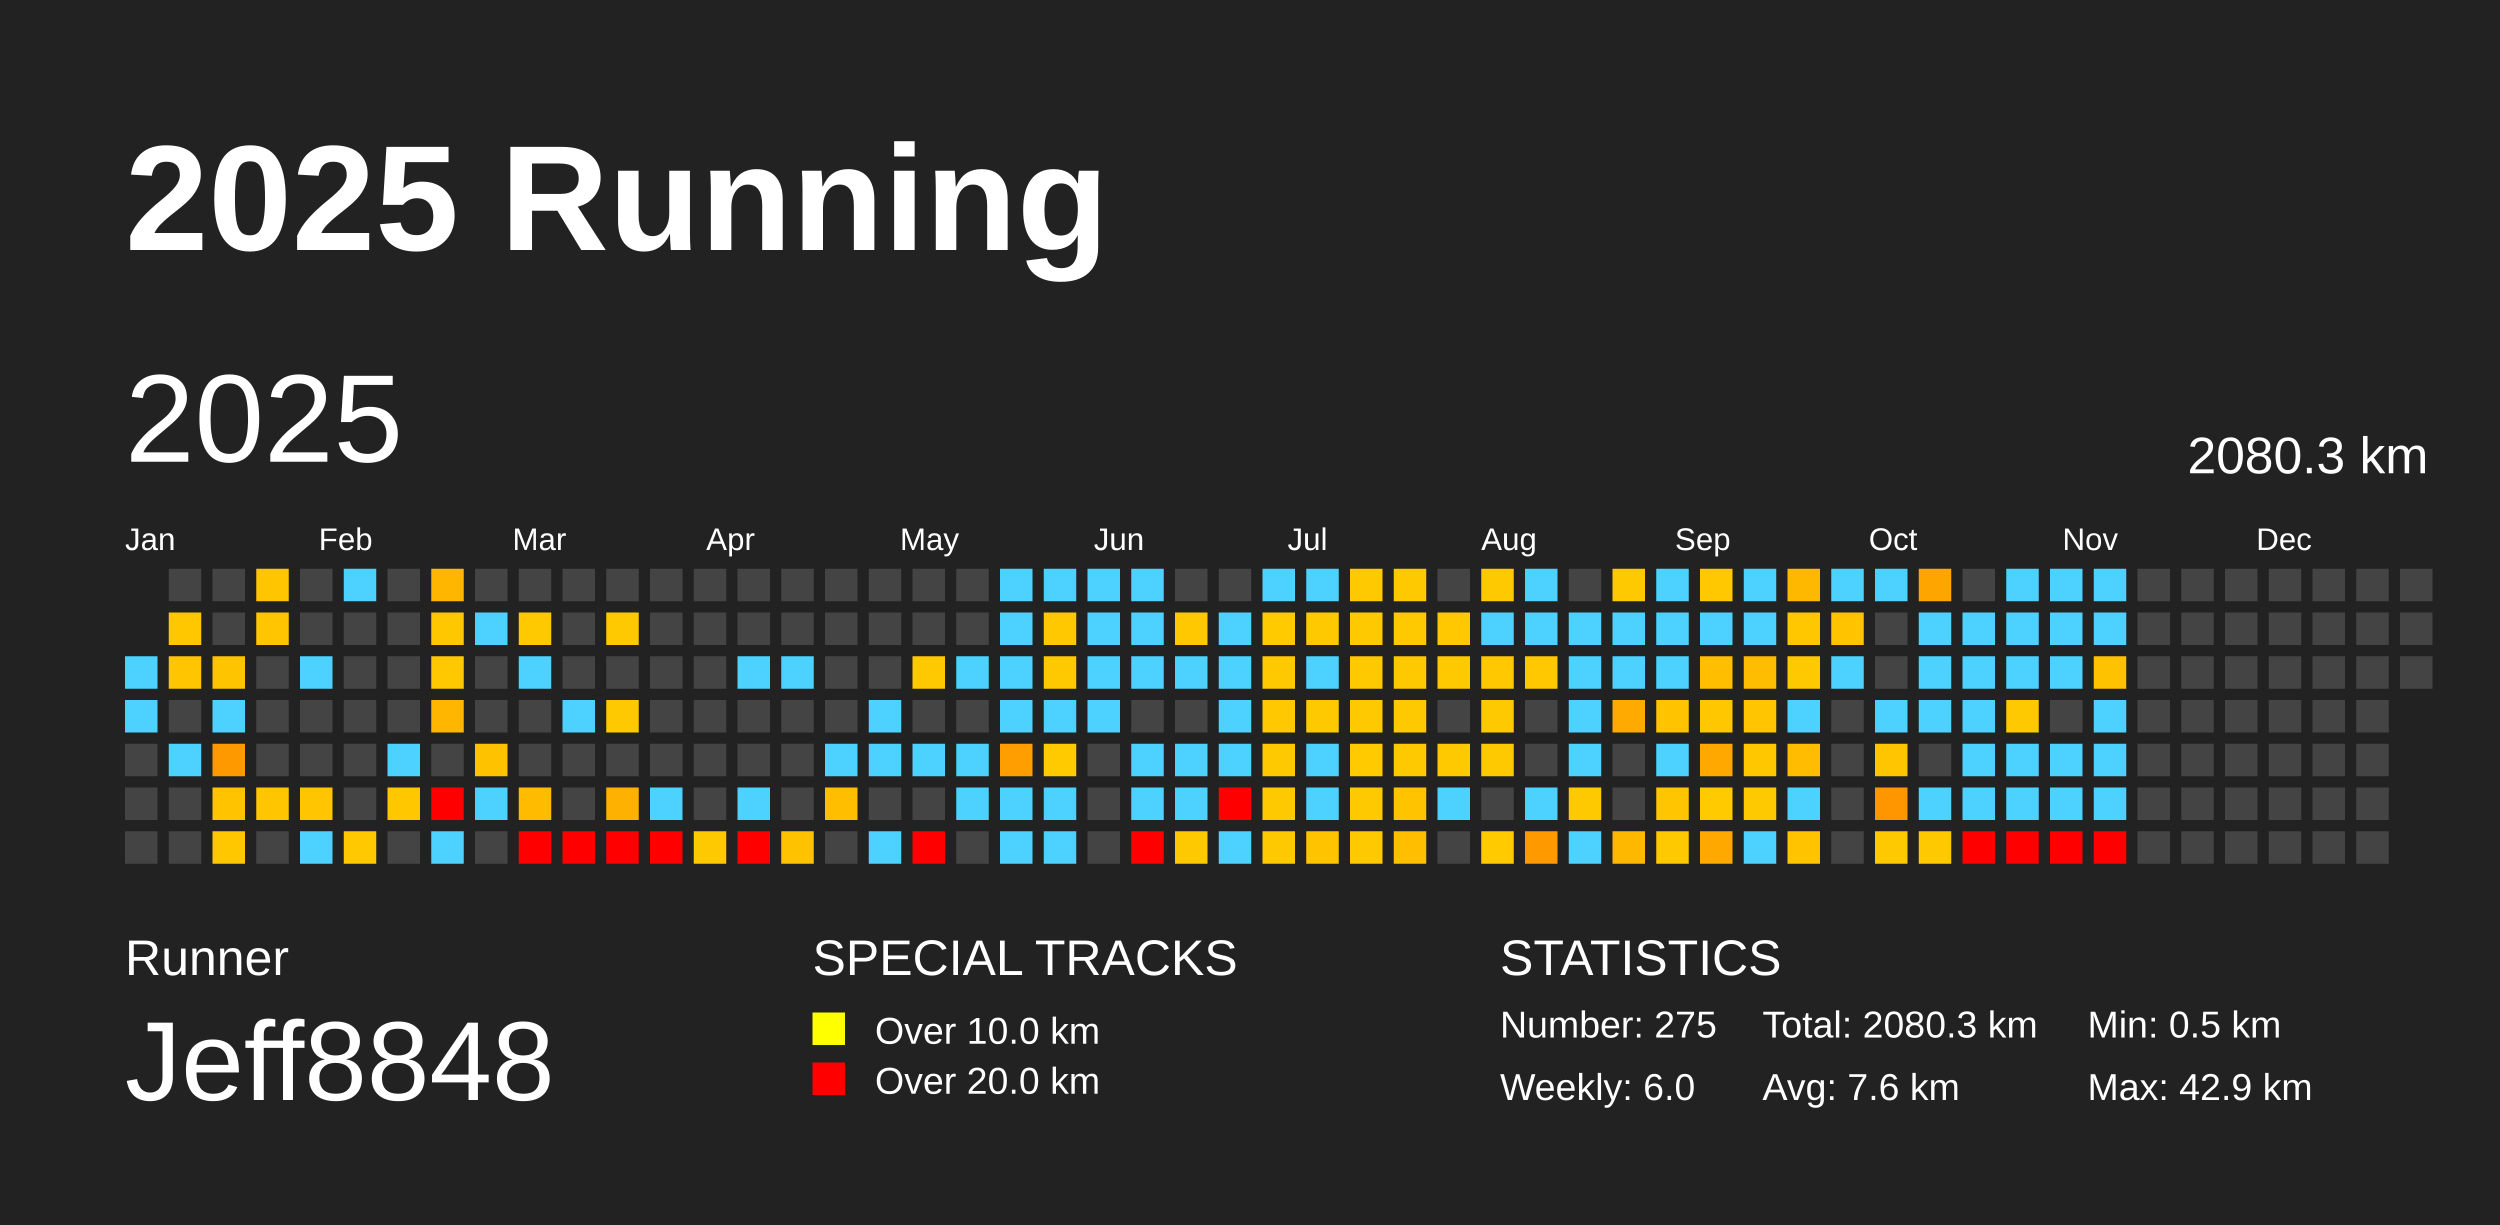
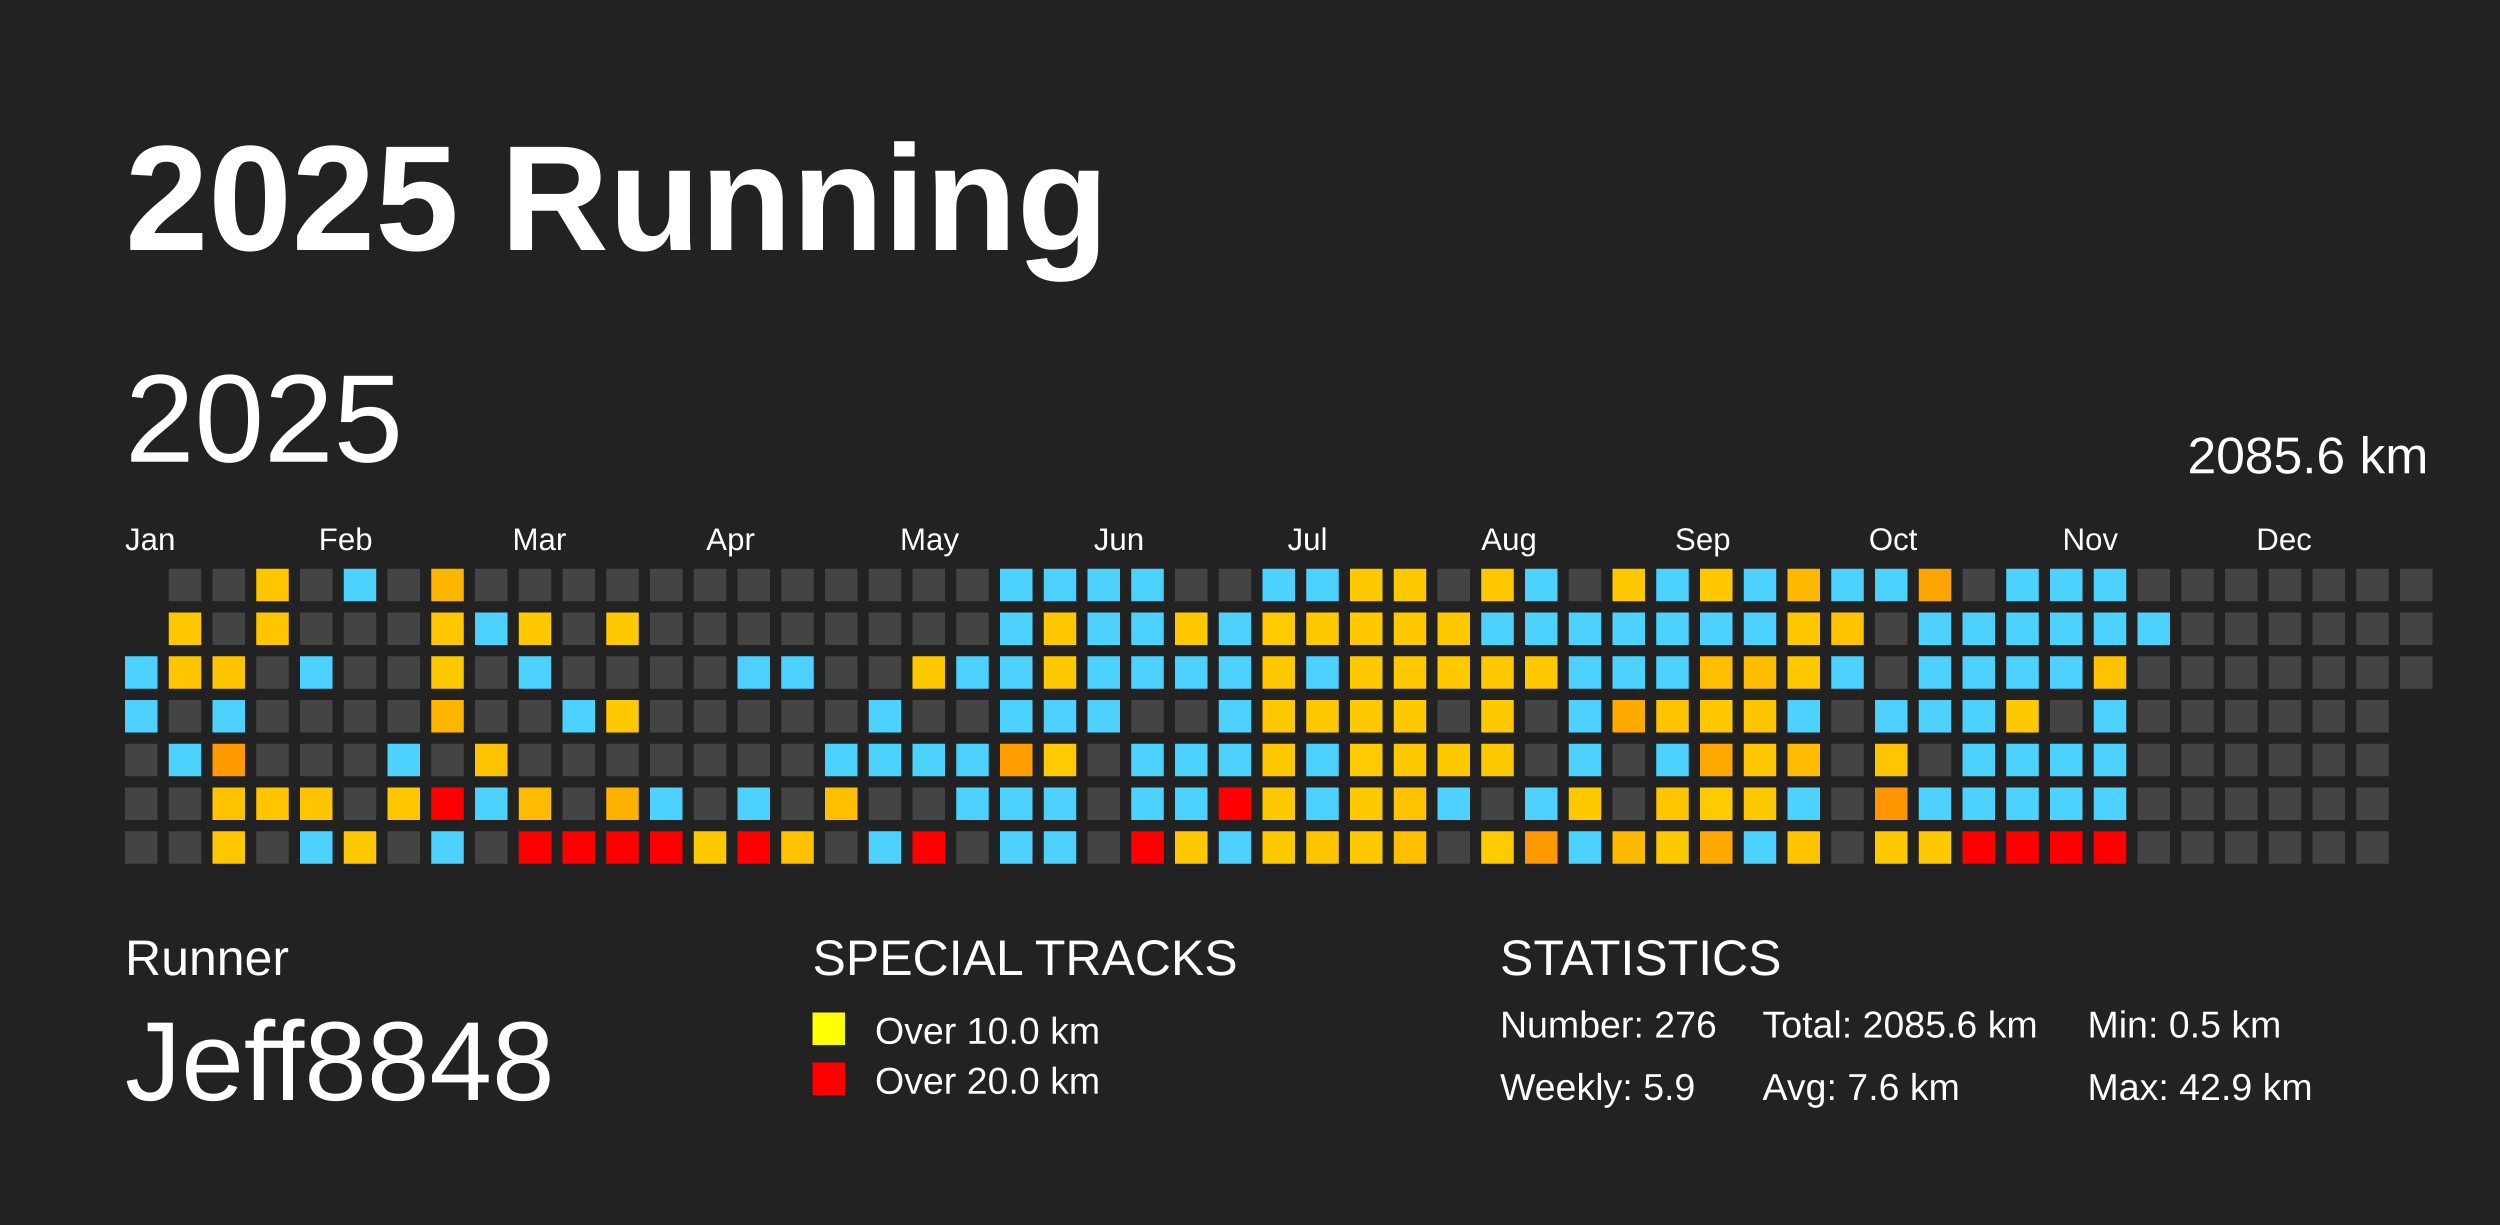
<svg xmlns="http://www.w3.org/2000/svg" baseProfile="full" height="98mm" version="1.1" viewBox="0,0,200,98" width="200mm">
  <defs />
  <rect fill="#222222" height="98" width="200" x="0" y="0" />
  <text fill="#FFFFFF" style="font-size:12px; font-family:Arial; font-weight:bold;" x="10" y="20">2025 Running</text>
  <text fill="#FFFFFF" style="font-size:4px; font-family:Arial" x="10" y="78">Runner</text>
  <text fill="#FFFFFF" style="font-size:9px; font-family:Arial" x="10" y="88">Jeff8848</text>
  <text fill="#FFFFFF" style="font-size:4px; font-family:Arial" x="65" y="78">SPECIAL TRACKS</text>
  <rect fill="yellow" height="2.6" width="2.6" x="65" y="81" />
  <text fill="#FFFFFF" style="font-size:3px; font-family:Arial" x="70" y="83.5">Over 10.0 km</text>
  <rect fill="red" height="2.6" width="2.6" x="65" y="85" />
  <text fill="#FFFFFF" style="font-size:3px; font-family:Arial" x="70" y="87.5">Over 20.0 km</text>
  <text fill="#FFFFFF" style="font-size:4px; font-family:Arial" x="120" y="78">STATISTICS</text>
-   <text fill="#FFFFFF" style="font-size:3px; font-family:Arial" x="120" y="83">Number: 275</text>
-   <text fill="#FFFFFF" style="font-size:3px; font-family:Arial" x="120" y="88">Weekly: 6.0</text>
-   <text fill="#FFFFFF" style="font-size:3px; font-family:Arial" x="141" y="83">Total: 2080.3 km</text>
+   <text fill="#FFFFFF" style="font-size:3px; font-family:Arial" x="120" y="83">Number: 276</text>
+   <text fill="#FFFFFF" style="font-size:3px; font-family:Arial" x="120" y="88">Weekly: 5.9</text>
+   <text fill="#FFFFFF" style="font-size:3px; font-family:Arial" x="141" y="83">Total: 2085.6 km</text>
  <text fill="#FFFFFF" style="font-size:3px; font-family:Arial" x="141" y="88">Avg: 7.6 km</text>
  <text fill="#FFFFFF" style="font-size:3px; font-family:Arial" x="167" y="83">Min: 0.5 km</text>
  <text fill="#FFFFFF" style="font-size:3px; font-family:Arial" x="167" y="88">Max: 42.9 km</text>
  <text dominant-baseline="hanging" fill="#FFFFFF" style="font-size:10.0px; font-family:Arial;" x="10" y="30">2025</text>
-   <text dominant-baseline="hanging" fill="#FFFFFF" style="font-size:4.125px; font-family:Arial;" x="175" y="35">2080.3 km</text>
+   <text dominant-baseline="hanging" fill="#FFFFFF" style="font-size:4.125px; font-family:Arial;" x="175" y="35">2085.6 km</text>
  <text fill="#FFFFFF" style="font-size:2.5px; font-family:Arial" x="10.0" y="44">Jan</text>
  <text fill="#FFFFFF" style="font-size:2.5px; font-family:Arial" x="25.5" y="44">Feb</text>
  <text fill="#FFFFFF" style="font-size:2.5px; font-family:Arial" x="41.0" y="44">Mar</text>
  <text fill="#FFFFFF" style="font-size:2.5px; font-family:Arial" x="56.5" y="44">Apr</text>
  <text fill="#FFFFFF" style="font-size:2.5px; font-family:Arial" x="72.0" y="44">May</text>
  <text fill="#FFFFFF" style="font-size:2.5px; font-family:Arial" x="87.5" y="44">Jun</text>
  <text fill="#FFFFFF" style="font-size:2.5px; font-family:Arial" x="103.0" y="44">Jul</text>
  <text fill="#FFFFFF" style="font-size:2.5px; font-family:Arial" x="118.5" y="44">Aug</text>
  <text fill="#FFFFFF" style="font-size:2.5px; font-family:Arial" x="134.0" y="44">Sep</text>
  <text fill="#FFFFFF" style="font-size:2.5px; font-family:Arial" x="149.5" y="44">Oct</text>
  <text fill="#FFFFFF" style="font-size:2.5px; font-family:Arial" x="165.0" y="44">Nov</text>
  <text fill="#FFFFFF" style="font-size:2.5px; font-family:Arial" x="180.5" y="44">Dec</text>
  <rect fill="#4dd2ff" height="2.6" width="2.6" x="10.0" y="52.5" />
  <rect fill="#4dd2ff" height="2.6" width="2.6" x="10.0" y="56.0" />
  <rect fill="#444444" height="2.6" width="2.6" x="10.0" y="59.5" />
  <rect fill="#444444" height="2.6" width="2.6" x="10.0" y="63.0" />
  <rect fill="#444444" height="2.6" width="2.6" x="10.0" y="66.5" />
  <rect fill="#444444" height="2.6" width="2.6" x="13.5" y="45.5" />
  <rect fill="#ffc700" height="2.6" width="2.6" x="13.5" y="49.0" />
  <rect fill="#ffc500" height="2.6" width="2.6" x="13.5" y="52.5" />
  <rect fill="#444444" height="2.6" width="2.6" x="13.5" y="56.0" />
  <rect fill="#4dd2ff" height="2.6" width="2.6" x="13.5" y="59.5" />
  <rect fill="#444444" height="2.6" width="2.6" x="13.5" y="63.0" />
  <rect fill="#444444" height="2.6" width="2.6" x="13.5" y="66.5" />
  <rect fill="#444444" height="2.6" width="2.6" x="17.0" y="45.5" />
  <rect fill="#444444" height="2.6" width="2.6" x="17.0" y="49.0" />
  <rect fill="#ffc400" height="2.6" width="2.6" x="17.0" y="52.5" />
  <rect fill="#4dd2ff" height="2.6" width="2.6" x="17.0" y="56.0" />
  <rect fill="#ff9900" height="2.6" width="2.6" x="17.0" y="59.5" />
  <rect fill="#ffc300" height="2.6" width="2.6" x="17.0" y="63.0" />
  <rect fill="#ffc700" height="2.6" width="2.6" x="17.0" y="66.5" />
  <rect fill="#ffc500" height="2.6" width="2.6" x="20.5" y="45.5" />
  <rect fill="#ffc600" height="2.6" width="2.6" x="20.5" y="49.0" />
  <rect fill="#444444" height="2.6" width="2.6" x="20.5" y="52.5" />
  <rect fill="#444444" height="2.6" width="2.6" x="20.5" y="56.0" />
  <rect fill="#444444" height="2.6" width="2.6" x="20.5" y="59.5" />
  <rect fill="#ffc600" height="2.6" width="2.6" x="20.5" y="63.0" />
  <rect fill="#444444" height="2.6" width="2.6" x="20.5" y="66.5" />
  <rect fill="#444444" height="2.6" width="2.6" x="24.0" y="45.5" />
  <rect fill="#444444" height="2.6" width="2.6" x="24.0" y="49.0" />
  <rect fill="#4dd2ff" height="2.6" width="2.6" x="24.0" y="52.5" />
  <rect fill="#444444" height="2.6" width="2.6" x="24.0" y="56.0" />
  <rect fill="#444444" height="2.6" width="2.6" x="24.0" y="59.5" />
  <rect fill="#ffc600" height="2.6" width="2.6" x="24.0" y="63.0" />
  <rect fill="#4dd2ff" height="2.6" width="2.6" x="24.0" y="66.5" />
  <rect fill="#4dd2ff" height="2.6" width="2.6" x="27.5" y="45.5" />
  <rect fill="#444444" height="2.6" width="2.6" x="27.5" y="49.0" />
  <rect fill="#444444" height="2.6" width="2.6" x="27.5" y="52.5" />
  <rect fill="#444444" height="2.6" width="2.6" x="27.5" y="56.0" />
  <rect fill="#444444" height="2.6" width="2.6" x="27.5" y="59.5" />
  <rect fill="#444444" height="2.6" width="2.6" x="27.5" y="63.0" />
  <rect fill="#ffc800" height="2.6" width="2.6" x="27.5" y="66.5" />
  <rect fill="#444444" height="2.6" width="2.6" x="31.0" y="45.5" />
  <rect fill="#444444" height="2.6" width="2.6" x="31.0" y="49.0" />
  <rect fill="#444444" height="2.6" width="2.6" x="31.0" y="52.5" />
  <rect fill="#444444" height="2.6" width="2.6" x="31.0" y="56.0" />
  <rect fill="#4dd2ff" height="2.6" width="2.6" x="31.0" y="59.5" />
  <rect fill="#ffc700" height="2.6" width="2.6" x="31.0" y="63.0" />
  <rect fill="#444444" height="2.6" width="2.6" x="31.0" y="66.5" />
  <rect fill="#ffb600" height="2.6" width="2.6" x="34.5" y="45.5" />
  <rect fill="#ffc700" height="2.6" width="2.6" x="34.5" y="49.0" />
  <rect fill="#ffc800" height="2.6" width="2.6" x="34.5" y="52.5" />
  <rect fill="#ffb600" height="2.6" width="2.6" x="34.5" y="56.0" />
  <rect fill="#444444" height="2.6" width="2.6" x="34.5" y="59.5" />
  <rect fill="red" height="2.6" width="2.6" x="34.5" y="63.0" />
  <rect fill="#4dd2ff" height="2.6" width="2.6" x="34.5" y="66.5" />
  <rect fill="#444444" height="2.6" width="2.6" x="38.0" y="45.5" />
  <rect fill="#4dd2ff" height="2.6" width="2.6" x="38.0" y="49.0" />
  <rect fill="#444444" height="2.6" width="2.6" x="38.0" y="52.5" />
  <rect fill="#444444" height="2.6" width="2.6" x="38.0" y="56.0" />
  <rect fill="#ffc200" height="2.6" width="2.6" x="38.0" y="59.5" />
  <rect fill="#4dd2ff" height="2.6" width="2.6" x="38.0" y="63.0" />
  <rect fill="#444444" height="2.6" width="2.6" x="38.0" y="66.5" />
  <rect fill="#444444" height="2.6" width="2.6" x="41.5" y="45.5" />
  <rect fill="#ffc900" height="2.6" width="2.6" x="41.5" y="49.0" />
  <rect fill="#4dd2ff" height="2.6" width="2.6" x="41.5" y="52.5" />
  <rect fill="#444444" height="2.6" width="2.6" x="41.5" y="56.0" />
  <rect fill="#444444" height="2.6" width="2.6" x="41.5" y="59.5" />
  <rect fill="#ffbb00" height="2.6" width="2.6" x="41.5" y="63.0" />
  <rect fill="red" height="2.6" width="2.6" x="41.5" y="66.5" />
  <rect fill="#444444" height="2.6" width="2.6" x="45.0" y="45.5" />
  <rect fill="#444444" height="2.6" width="2.6" x="45.0" y="49.0" />
  <rect fill="#444444" height="2.6" width="2.6" x="45.0" y="52.5" />
  <rect fill="#4dd2ff" height="2.6" width="2.6" x="45.0" y="56.0" />
  <rect fill="#444444" height="2.6" width="2.6" x="45.0" y="59.5" />
  <rect fill="#444444" height="2.6" width="2.6" x="45.0" y="63.0" />
  <rect fill="red" height="2.6" width="2.6" x="45.0" y="66.5" />
  <rect fill="#444444" height="2.6" width="2.6" x="48.5" y="45.5" />
  <rect fill="#ffc900" height="2.6" width="2.6" x="48.5" y="49.0" />
  <rect fill="#444444" height="2.6" width="2.6" x="48.5" y="52.5" />
  <rect fill="#ffc900" height="2.6" width="2.6" x="48.5" y="56.0" />
  <rect fill="#444444" height="2.6" width="2.6" x="48.5" y="59.5" />
  <rect fill="#ffb100" height="2.6" width="2.6" x="48.5" y="63.0" />
  <rect fill="red" height="2.6" width="2.6" x="48.5" y="66.5" />
  <rect fill="#444444" height="2.6" width="2.6" x="52.0" y="45.5" />
  <rect fill="#444444" height="2.6" width="2.6" x="52.0" y="49.0" />
  <rect fill="#444444" height="2.6" width="2.6" x="52.0" y="52.5" />
  <rect fill="#444444" height="2.6" width="2.6" x="52.0" y="56.0" />
  <rect fill="#444444" height="2.6" width="2.6" x="52.0" y="59.5" />
  <rect fill="#4dd2ff" height="2.6" width="2.6" x="52.0" y="63.0" />
  <rect fill="red" height="2.6" width="2.6" x="52.0" y="66.5" />
  <rect fill="#444444" height="2.6" width="2.6" x="55.5" y="45.5" />
  <rect fill="#444444" height="2.6" width="2.6" x="55.5" y="49.0" />
  <rect fill="#444444" height="2.6" width="2.6" x="55.5" y="52.5" />
  <rect fill="#444444" height="2.6" width="2.6" x="55.5" y="56.0" />
  <rect fill="#444444" height="2.6" width="2.6" x="55.5" y="59.5" />
  <rect fill="#444444" height="2.6" width="2.6" x="55.5" y="63.0" />
  <rect fill="#ffc900" height="2.6" width="2.6" x="55.5" y="66.5" />
  <rect fill="#444444" height="2.6" width="2.6" x="59.0" y="45.5" />
  <rect fill="#444444" height="2.6" width="2.6" x="59.0" y="49.0" />
  <rect fill="#4dd2ff" height="2.6" width="2.6" x="59.0" y="52.5" />
  <rect fill="#444444" height="2.6" width="2.6" x="59.0" y="56.0" />
  <rect fill="#444444" height="2.6" width="2.6" x="59.0" y="59.5" />
  <rect fill="#4dd2ff" height="2.6" width="2.6" x="59.0" y="63.0" />
  <rect fill="red" height="2.6" width="2.6" x="59.0" y="66.5" />
  <rect fill="#444444" height="2.6" width="2.6" x="62.5" y="45.5" />
  <rect fill="#444444" height="2.6" width="2.6" x="62.5" y="49.0" />
  <rect fill="#4dd2ff" height="2.6" width="2.6" x="62.5" y="52.5" />
  <rect fill="#444444" height="2.6" width="2.6" x="62.5" y="56.0" />
  <rect fill="#444444" height="2.6" width="2.6" x="62.5" y="59.5" />
  <rect fill="#444444" height="2.6" width="2.6" x="62.5" y="63.0" />
  <rect fill="#ffc200" height="2.6" width="2.6" x="62.5" y="66.5" />
  <rect fill="#444444" height="2.6" width="2.6" x="66.0" y="45.5" />
  <rect fill="#444444" height="2.6" width="2.6" x="66.0" y="49.0" />
  <rect fill="#444444" height="2.6" width="2.6" x="66.0" y="52.5" />
  <rect fill="#444444" height="2.6" width="2.6" x="66.0" y="56.0" />
  <rect fill="#4dd2ff" height="2.6" width="2.6" x="66.0" y="59.5" />
  <rect fill="#ffbe00" height="2.6" width="2.6" x="66.0" y="63.0" />
  <rect fill="#444444" height="2.6" width="2.6" x="66.0" y="66.5" />
  <rect fill="#444444" height="2.6" width="2.6" x="69.5" y="45.5" />
  <rect fill="#444444" height="2.6" width="2.6" x="69.5" y="49.0" />
  <rect fill="#444444" height="2.6" width="2.6" x="69.5" y="52.5" />
  <rect fill="#4dd2ff" height="2.6" width="2.6" x="69.5" y="56.0" />
  <rect fill="#4dd2ff" height="2.6" width="2.6" x="69.5" y="59.5" />
  <rect fill="#444444" height="2.6" width="2.6" x="69.5" y="63.0" />
  <rect fill="#4dd2ff" height="2.6" width="2.6" x="69.5" y="66.5" />
  <rect fill="#444444" height="2.6" width="2.6" x="73.0" y="45.5" />
  <rect fill="#444444" height="2.6" width="2.6" x="73.0" y="49.0" />
  <rect fill="#ffc900" height="2.6" width="2.6" x="73.0" y="52.5" />
  <rect fill="#444444" height="2.6" width="2.6" x="73.0" y="56.0" />
  <rect fill="#4dd2ff" height="2.6" width="2.6" x="73.0" y="59.5" />
  <rect fill="#444444" height="2.6" width="2.6" x="73.0" y="63.0" />
  <rect fill="red" height="2.6" width="2.6" x="73.0" y="66.5" />
  <rect fill="#444444" height="2.6" width="2.6" x="76.5" y="45.5" />
  <rect fill="#444444" height="2.6" width="2.6" x="76.5" y="49.0" />
  <rect fill="#4dd2ff" height="2.6" width="2.6" x="76.5" y="52.5" />
  <rect fill="#444444" height="2.6" width="2.6" x="76.5" y="56.0" />
  <rect fill="#4dd2ff" height="2.6" width="2.6" x="76.5" y="59.5" />
  <rect fill="#4dd2ff" height="2.6" width="2.6" x="76.5" y="63.0" />
  <rect fill="#444444" height="2.6" width="2.6" x="76.5" y="66.5" />
  <rect fill="#4dd2ff" height="2.6" width="2.6" x="80.0" y="45.5" />
  <rect fill="#4dd2ff" height="2.6" width="2.6" x="80.0" y="49.0" />
  <rect fill="#4dd2ff" height="2.6" width="2.6" x="80.0" y="52.5" />
  <rect fill="#4dd2ff" height="2.6" width="2.6" x="80.0" y="56.0" />
  <rect fill="#ff9e00" height="2.6" width="2.6" x="80.0" y="59.5" />
  <rect fill="#4dd2ff" height="2.6" width="2.6" x="80.0" y="63.0" />
  <rect fill="#4dd2ff" height="2.6" width="2.6" x="80.0" y="66.5" />
  <rect fill="#4dd2ff" height="2.6" width="2.6" x="83.5" y="45.5" />
  <rect fill="#ffc800" height="2.6" width="2.6" x="83.5" y="49.0" />
  <rect fill="#ffc900" height="2.6" width="2.6" x="83.5" y="52.5" />
  <rect fill="#4dd2ff" height="2.6" width="2.6" x="83.5" y="56.0" />
  <rect fill="#ffca00" height="2.6" width="2.6" x="83.5" y="59.5" />
  <rect fill="#4dd2ff" height="2.6" width="2.6" x="83.5" y="63.0" />
  <rect fill="#4dd2ff" height="2.6" width="2.6" x="83.5" y="66.5" />
  <rect fill="#4dd2ff" height="2.6" width="2.6" x="87.0" y="45.5" />
  <rect fill="#4dd2ff" height="2.6" width="2.6" x="87.0" y="49.0" />
  <rect fill="#4dd2ff" height="2.6" width="2.6" x="87.0" y="52.5" />
  <rect fill="#4dd2ff" height="2.6" width="2.6" x="87.0" y="56.0" />
  <rect fill="#444444" height="2.6" width="2.6" x="87.0" y="59.5" />
  <rect fill="#444444" height="2.6" width="2.6" x="87.0" y="63.0" />
  <rect fill="#444444" height="2.6" width="2.6" x="87.0" y="66.5" />
  <rect fill="#4dd2ff" height="2.6" width="2.6" x="90.5" y="45.5" />
  <rect fill="#4dd2ff" height="2.6" width="2.6" x="90.5" y="49.0" />
  <rect fill="#4dd2ff" height="2.6" width="2.6" x="90.5" y="52.5" />
  <rect fill="#444444" height="2.6" width="2.6" x="90.5" y="56.0" />
  <rect fill="#4dd2ff" height="2.6" width="2.6" x="90.5" y="59.5" />
  <rect fill="#4dd2ff" height="2.6" width="2.6" x="90.5" y="63.0" />
  <rect fill="red" height="2.6" width="2.6" x="90.5" y="66.5" />
  <rect fill="#444444" height="2.6" width="2.6" x="94.0" y="45.5" />
  <rect fill="#ffc800" height="2.6" width="2.6" x="94.0" y="49.0" />
  <rect fill="#4dd2ff" height="2.6" width="2.6" x="94.0" y="52.5" />
  <rect fill="#444444" height="2.6" width="2.6" x="94.0" y="56.0" />
  <rect fill="#4dd2ff" height="2.6" width="2.6" x="94.0" y="59.5" />
  <rect fill="#4dd2ff" height="2.6" width="2.6" x="94.0" y="63.0" />
  <rect fill="#ffc900" height="2.6" width="2.6" x="94.0" y="66.5" />
  <rect fill="#444444" height="2.6" width="2.6" x="97.5" y="45.5" />
  <rect fill="#4dd2ff" height="2.6" width="2.6" x="97.5" y="49.0" />
  <rect fill="#4dd2ff" height="2.6" width="2.6" x="97.5" y="52.5" />
  <rect fill="#4dd2ff" height="2.6" width="2.6" x="97.5" y="56.0" />
  <rect fill="#4dd2ff" height="2.6" width="2.6" x="97.5" y="59.5" />
  <rect fill="red" height="2.6" width="2.6" x="97.5" y="63.0" />
  <rect fill="#4dd2ff" height="2.6" width="2.6" x="97.5" y="66.5" />
  <rect fill="#4dd2ff" height="2.6" width="2.6" x="101.0" y="45.5" />
  <rect fill="#ffca00" height="2.6" width="2.6" x="101.0" y="49.0" />
  <rect fill="#ffc900" height="2.6" width="2.6" x="101.0" y="52.5" />
  <rect fill="#ffc800" height="2.6" width="2.6" x="101.0" y="56.0" />
  <rect fill="#ffc900" height="2.6" width="2.6" x="101.0" y="59.5" />
  <rect fill="#ffc900" height="2.6" width="2.6" x="101.0" y="63.0" />
  <rect fill="#ffc900" height="2.6" width="2.6" x="101.0" y="66.5" />
  <rect fill="#4dd2ff" height="2.6" width="2.6" x="104.5" y="45.5" />
  <rect fill="#ffc900" height="2.6" width="2.6" x="104.5" y="49.0" />
  <rect fill="#4dd2ff" height="2.6" width="2.6" x="104.5" y="52.5" />
  <rect fill="#ffc900" height="2.6" width="2.6" x="104.5" y="56.0" />
  <rect fill="#4dd2ff" height="2.6" width="2.6" x="104.5" y="59.5" />
  <rect fill="#4dd2ff" height="2.6" width="2.6" x="104.5" y="63.0" />
  <rect fill="#ffc300" height="2.6" width="2.6" x="104.5" y="66.5" />
  <rect fill="#ffc900" height="2.6" width="2.6" x="108.0" y="45.5" />
  <rect fill="#ffc900" height="2.6" width="2.6" x="108.0" y="49.0" />
  <rect fill="#ffc900" height="2.6" width="2.6" x="108.0" y="52.5" />
  <rect fill="#ffc900" height="2.6" width="2.6" x="108.0" y="56.0" />
  <rect fill="#ffca00" height="2.6" width="2.6" x="108.0" y="59.5" />
  <rect fill="#ffc900" height="2.6" width="2.6" x="108.0" y="63.0" />
  <rect fill="#ffc900" height="2.6" width="2.6" x="108.0" y="66.5" />
  <rect fill="#ffc900" height="2.6" width="2.6" x="111.5" y="45.5" />
  <rect fill="#ffc900" height="2.6" width="2.6" x="111.5" y="49.0" />
  <rect fill="#ffc900" height="2.6" width="2.6" x="111.5" y="52.5" />
  <rect fill="#ffc900" height="2.6" width="2.6" x="111.5" y="56.0" />
  <rect fill="#ffc900" height="2.6" width="2.6" x="111.5" y="59.5" />
  <rect fill="#ffc300" height="2.6" width="2.6" x="111.5" y="63.0" />
  <rect fill="#ffbe00" height="2.6" width="2.6" x="111.5" y="66.5" />
  <rect fill="#444444" height="2.6" width="2.6" x="115.0" y="45.5" />
  <rect fill="#ffc800" height="2.6" width="2.6" x="115.0" y="49.0" />
  <rect fill="#ffc900" height="2.6" width="2.6" x="115.0" y="52.5" />
  <rect fill="#444444" height="2.6" width="2.6" x="115.0" y="56.0" />
  <rect fill="#ffc900" height="2.6" width="2.6" x="115.0" y="59.5" />
  <rect fill="#4dd2ff" height="2.6" width="2.6" x="115.0" y="63.0" />
  <rect fill="#444444" height="2.6" width="2.6" x="115.0" y="66.5" />
  <rect fill="#ffc900" height="2.6" width="2.6" x="118.5" y="45.5" />
  <rect fill="#4dd2ff" height="2.6" width="2.6" x="118.5" y="49.0" />
  <rect fill="#ffc800" height="2.6" width="2.6" x="118.5" y="52.5" />
  <rect fill="#ffc900" height="2.6" width="2.6" x="118.5" y="56.0" />
  <rect fill="#ffc900" height="2.6" width="2.6" x="118.5" y="59.5" />
  <rect fill="#444444" height="2.6" width="2.6" x="118.5" y="63.0" />
  <rect fill="#ffca00" height="2.6" width="2.6" x="118.5" y="66.5" />
  <rect fill="#4dd2ff" height="2.6" width="2.6" x="122.0" y="45.5" />
  <rect fill="#4dd2ff" height="2.6" width="2.6" x="122.0" y="49.0" />
  <rect fill="#ffc800" height="2.6" width="2.6" x="122.0" y="52.5" />
  <rect fill="#444444" height="2.6" width="2.6" x="122.0" y="56.0" />
  <rect fill="#444444" height="2.6" width="2.6" x="122.0" y="59.5" />
  <rect fill="#4dd2ff" height="2.6" width="2.6" x="122.0" y="63.0" />
  <rect fill="#ff9900" height="2.6" width="2.6" x="122.0" y="66.5" />
  <rect fill="#444444" height="2.6" width="2.6" x="125.5" y="45.5" />
  <rect fill="#4dd2ff" height="2.6" width="2.6" x="125.5" y="49.0" />
  <rect fill="#4dd2ff" height="2.6" width="2.6" x="125.5" y="52.5" />
  <rect fill="#4dd2ff" height="2.6" width="2.6" x="125.5" y="56.0" />
  <rect fill="#4dd2ff" height="2.6" width="2.6" x="125.5" y="59.5" />
  <rect fill="#ffc900" height="2.6" width="2.6" x="125.5" y="63.0" />
  <rect fill="#4dd2ff" height="2.6" width="2.6" x="125.5" y="66.5" />
  <rect fill="#ffc900" height="2.6" width="2.6" x="129.0" y="45.5" />
  <rect fill="#4dd2ff" height="2.6" width="2.6" x="129.0" y="49.0" />
  <rect fill="#4dd2ff" height="2.6" width="2.6" x="129.0" y="52.5" />
  <rect fill="#ffaa00" height="2.6" width="2.6" x="129.0" y="56.0" />
  <rect fill="#444444" height="2.6" width="2.6" x="129.0" y="59.5" />
  <rect fill="#444444" height="2.6" width="2.6" x="129.0" y="63.0" />
  <rect fill="#ffb800" height="2.6" width="2.6" x="129.0" y="66.5" />
  <rect fill="#4dd2ff" height="2.6" width="2.6" x="132.5" y="45.5" />
  <rect fill="#4dd2ff" height="2.6" width="2.6" x="132.5" y="49.0" />
  <rect fill="#4dd2ff" height="2.6" width="2.6" x="132.5" y="52.5" />
  <rect fill="#ffc300" height="2.6" width="2.6" x="132.5" y="56.0" />
  <rect fill="#4dd2ff" height="2.6" width="2.6" x="132.5" y="59.5" />
  <rect fill="#ffc500" height="2.6" width="2.6" x="132.5" y="63.0" />
  <rect fill="#ffc900" height="2.6" width="2.6" x="132.5" y="66.5" />
  <rect fill="#ffc800" height="2.6" width="2.6" x="136.0" y="45.5" />
  <rect fill="#4dd2ff" height="2.6" width="2.6" x="136.0" y="49.0" />
  <rect fill="#ffbe00" height="2.6" width="2.6" x="136.0" y="52.5" />
  <rect fill="#ffc700" height="2.6" width="2.6" x="136.0" y="56.0" />
  <rect fill="#ffa900" height="2.6" width="2.6" x="136.0" y="59.5" />
  <rect fill="#ffca00" height="2.6" width="2.6" x="136.0" y="63.0" />
  <rect fill="#ffa900" height="2.6" width="2.6" x="136.0" y="66.5" />
  <rect fill="#4dd2ff" height="2.6" width="2.6" x="139.5" y="45.5" />
  <rect fill="#4dd2ff" height="2.6" width="2.6" x="139.5" y="49.0" />
  <rect fill="#ffbd00" height="2.6" width="2.6" x="139.5" y="52.5" />
  <rect fill="#ffc600" height="2.6" width="2.6" x="139.5" y="56.0" />
  <rect fill="#ffc700" height="2.6" width="2.6" x="139.5" y="59.5" />
  <rect fill="#ffc900" height="2.6" width="2.6" x="139.5" y="63.0" />
  <rect fill="#4dd2ff" height="2.6" width="2.6" x="139.5" y="66.5" />
  <rect fill="#ffb800" height="2.6" width="2.6" x="143.0" y="45.5" />
  <rect fill="#ffc700" height="2.6" width="2.6" x="143.0" y="49.0" />
  <rect fill="#ffc900" height="2.6" width="2.6" x="143.0" y="52.5" />
  <rect fill="#4dd2ff" height="2.6" width="2.6" x="143.0" y="56.0" />
  <rect fill="#ffbc00" height="2.6" width="2.6" x="143.0" y="59.5" />
  <rect fill="#4dd2ff" height="2.6" width="2.6" x="143.0" y="63.0" />
  <rect fill="#ffc300" height="2.6" width="2.6" x="143.0" y="66.5" />
  <rect fill="#4dd2ff" height="2.6" width="2.6" x="146.5" y="45.5" />
  <rect fill="#ffc300" height="2.6" width="2.6" x="146.5" y="49.0" />
  <rect fill="#4dd2ff" height="2.6" width="2.6" x="146.5" y="52.5" />
  <rect fill="#444444" height="2.6" width="2.6" x="146.5" y="56.0" />
  <rect fill="#444444" height="2.6" width="2.6" x="146.5" y="59.5" />
  <rect fill="#444444" height="2.6" width="2.6" x="146.5" y="63.0" />
  <rect fill="#444444" height="2.6" width="2.6" x="146.5" y="66.5" />
  <rect fill="#4dd2ff" height="2.6" width="2.6" x="150.0" y="45.5" />
  <rect fill="#444444" height="2.6" width="2.6" x="150.0" y="49.0" />
  <rect fill="#444444" height="2.6" width="2.6" x="150.0" y="52.5" />
  <rect fill="#4dd2ff" height="2.6" width="2.6" x="150.0" y="56.0" />
  <rect fill="#ffc600" height="2.6" width="2.6" x="150.0" y="59.5" />
  <rect fill="#ff9600" height="2.6" width="2.6" x="150.0" y="63.0" />
  <rect fill="#ffc900" height="2.6" width="2.6" x="150.0" y="66.5" />
  <rect fill="#ffa500" height="2.6" width="2.6" x="153.5" y="45.5" />
  <rect fill="#4dd2ff" height="2.6" width="2.6" x="153.5" y="49.0" />
  <rect fill="#4dd2ff" height="2.6" width="2.6" x="153.5" y="52.5" />
  <rect fill="#4dd2ff" height="2.6" width="2.6" x="153.5" y="56.0" />
  <rect fill="#444444" height="2.6" width="2.6" x="153.5" y="59.5" />
  <rect fill="#4dd2ff" height="2.6" width="2.6" x="153.5" y="63.0" />
  <rect fill="#ffc900" height="2.6" width="2.6" x="153.5" y="66.5" />
  <rect fill="#444444" height="2.6" width="2.6" x="157.0" y="45.5" />
  <rect fill="#4dd2ff" height="2.6" width="2.6" x="157.0" y="49.0" />
  <rect fill="#4dd2ff" height="2.6" width="2.6" x="157.0" y="52.5" />
  <rect fill="#4dd2ff" height="2.6" width="2.6" x="157.0" y="56.0" />
  <rect fill="#4dd2ff" height="2.6" width="2.6" x="157.0" y="59.5" />
  <rect fill="#4dd2ff" height="2.6" width="2.6" x="157.0" y="63.0" />
  <rect fill="red" height="2.6" width="2.6" x="157.0" y="66.5" />
  <rect fill="#4dd2ff" height="2.6" width="2.6" x="160.5" y="45.5" />
  <rect fill="#4dd2ff" height="2.6" width="2.6" x="160.5" y="49.0" />
  <rect fill="#4dd2ff" height="2.6" width="2.6" x="160.5" y="52.5" />
  <rect fill="#ffc900" height="2.6" width="2.6" x="160.5" y="56.0" />
  <rect fill="#4dd2ff" height="2.6" width="2.6" x="160.5" y="59.5" />
  <rect fill="#4dd2ff" height="2.6" width="2.6" x="160.5" y="63.0" />
  <rect fill="red" height="2.6" width="2.6" x="160.5" y="66.5" />
  <rect fill="#4dd2ff" height="2.6" width="2.6" x="164.0" y="45.5" />
  <rect fill="#4dd2ff" height="2.6" width="2.6" x="164.0" y="49.0" />
  <rect fill="#4dd2ff" height="2.6" width="2.6" x="164.0" y="52.5" />
  <rect fill="#444444" height="2.6" width="2.6" x="164.0" y="56.0" />
  <rect fill="#4dd2ff" height="2.6" width="2.6" x="164.0" y="59.5" />
  <rect fill="#4dd2ff" height="2.6" width="2.6" x="164.0" y="63.0" />
  <rect fill="red" height="2.6" width="2.6" x="164.0" y="66.5" />
  <rect fill="#4dd2ff" height="2.6" width="2.6" x="167.5" y="45.5" />
  <rect fill="#4dd2ff" height="2.6" width="2.6" x="167.5" y="49.0" />
  <rect fill="#ffc200" height="2.6" width="2.6" x="167.5" y="52.5" />
  <rect fill="#4dd2ff" height="2.6" width="2.6" x="167.5" y="56.0" />
  <rect fill="#4dd2ff" height="2.6" width="2.6" x="167.5" y="59.5" />
  <rect fill="#4dd2ff" height="2.6" width="2.6" x="167.5" y="63.0" />
  <rect fill="red" height="2.6" width="2.6" x="167.5" y="66.5" />
  <rect fill="#444444" height="2.6" width="2.6" x="171.0" y="45.5" />
-   <rect fill="#444444" height="2.6" width="2.6" x="171.0" y="49.0" />
+   <rect fill="#4dd2ff" height="2.6" width="2.6" x="171.0" y="49.0" />
  <rect fill="#444444" height="2.6" width="2.6" x="171.0" y="52.5" />
  <rect fill="#444444" height="2.6" width="2.6" x="171.0" y="56.0" />
  <rect fill="#444444" height="2.6" width="2.6" x="171.0" y="59.5" />
  <rect fill="#444444" height="2.6" width="2.6" x="171.0" y="63.0" />
  <rect fill="#444444" height="2.6" width="2.6" x="171.0" y="66.5" />
  <rect fill="#444444" height="2.6" width="2.6" x="174.5" y="45.5" />
  <rect fill="#444444" height="2.6" width="2.6" x="174.5" y="49.0" />
  <rect fill="#444444" height="2.6" width="2.6" x="174.5" y="52.5" />
  <rect fill="#444444" height="2.6" width="2.6" x="174.5" y="56.0" />
  <rect fill="#444444" height="2.6" width="2.6" x="174.5" y="59.5" />
  <rect fill="#444444" height="2.6" width="2.6" x="174.5" y="63.0" />
  <rect fill="#444444" height="2.6" width="2.6" x="174.5" y="66.5" />
  <rect fill="#444444" height="2.6" width="2.6" x="178.0" y="45.5" />
  <rect fill="#444444" height="2.6" width="2.6" x="178.0" y="49.0" />
  <rect fill="#444444" height="2.6" width="2.6" x="178.0" y="52.5" />
  <rect fill="#444444" height="2.6" width="2.6" x="178.0" y="56.0" />
  <rect fill="#444444" height="2.6" width="2.6" x="178.0" y="59.5" />
  <rect fill="#444444" height="2.6" width="2.6" x="178.0" y="63.0" />
  <rect fill="#444444" height="2.6" width="2.6" x="178.0" y="66.5" />
  <rect fill="#444444" height="2.6" width="2.6" x="181.5" y="45.5" />
  <rect fill="#444444" height="2.6" width="2.6" x="181.5" y="49.0" />
  <rect fill="#444444" height="2.6" width="2.6" x="181.5" y="52.5" />
  <rect fill="#444444" height="2.6" width="2.6" x="181.5" y="56.0" />
  <rect fill="#444444" height="2.6" width="2.6" x="181.5" y="59.5" />
  <rect fill="#444444" height="2.6" width="2.6" x="181.5" y="63.0" />
  <rect fill="#444444" height="2.6" width="2.6" x="181.5" y="66.5" />
  <rect fill="#444444" height="2.6" width="2.6" x="185.0" y="45.5" />
  <rect fill="#444444" height="2.6" width="2.6" x="185.0" y="49.0" />
  <rect fill="#444444" height="2.6" width="2.6" x="185.0" y="52.5" />
  <rect fill="#444444" height="2.6" width="2.6" x="185.0" y="56.0" />
  <rect fill="#444444" height="2.6" width="2.6" x="185.0" y="59.5" />
  <rect fill="#444444" height="2.6" width="2.6" x="185.0" y="63.0" />
  <rect fill="#444444" height="2.6" width="2.6" x="185.0" y="66.5" />
  <rect fill="#444444" height="2.6" width="2.6" x="188.5" y="45.5" />
  <rect fill="#444444" height="2.6" width="2.6" x="188.5" y="49.0" />
  <rect fill="#444444" height="2.6" width="2.6" x="188.5" y="52.5" />
  <rect fill="#444444" height="2.6" width="2.6" x="188.5" y="56.0" />
  <rect fill="#444444" height="2.6" width="2.6" x="188.5" y="59.5" />
  <rect fill="#444444" height="2.6" width="2.6" x="188.5" y="63.0" />
  <rect fill="#444444" height="2.6" width="2.6" x="188.5" y="66.5" />
  <rect fill="#444444" height="2.6" width="2.6" x="192.0" y="45.5" />
  <rect fill="#444444" height="2.6" width="2.6" x="192.0" y="49.0" />
  <rect fill="#444444" height="2.6" width="2.6" x="192.0" y="52.5" />
</svg>
